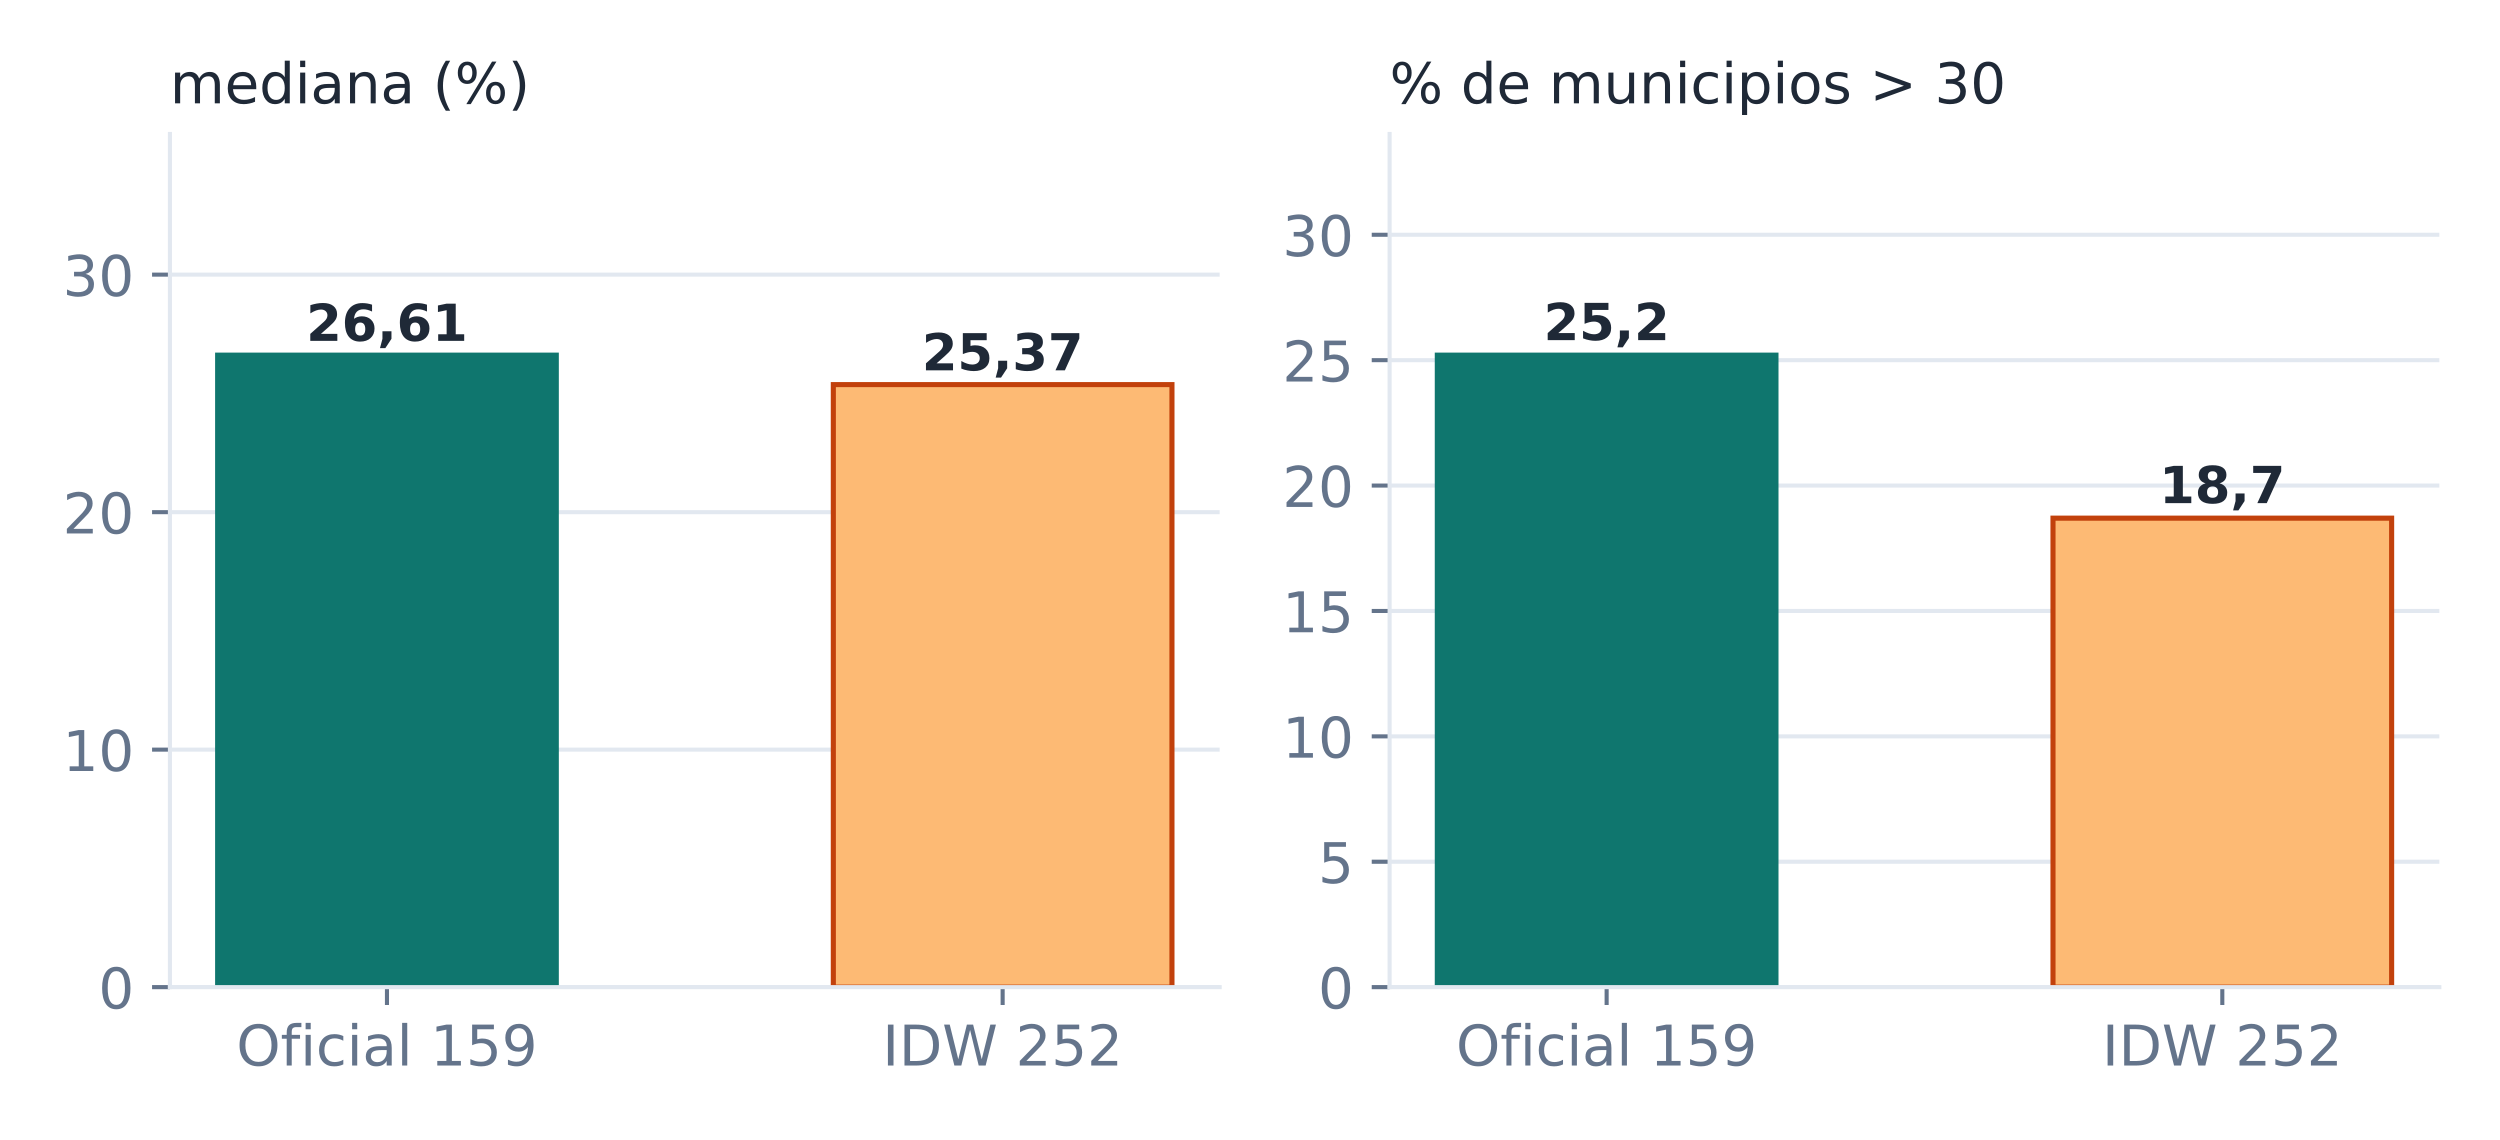
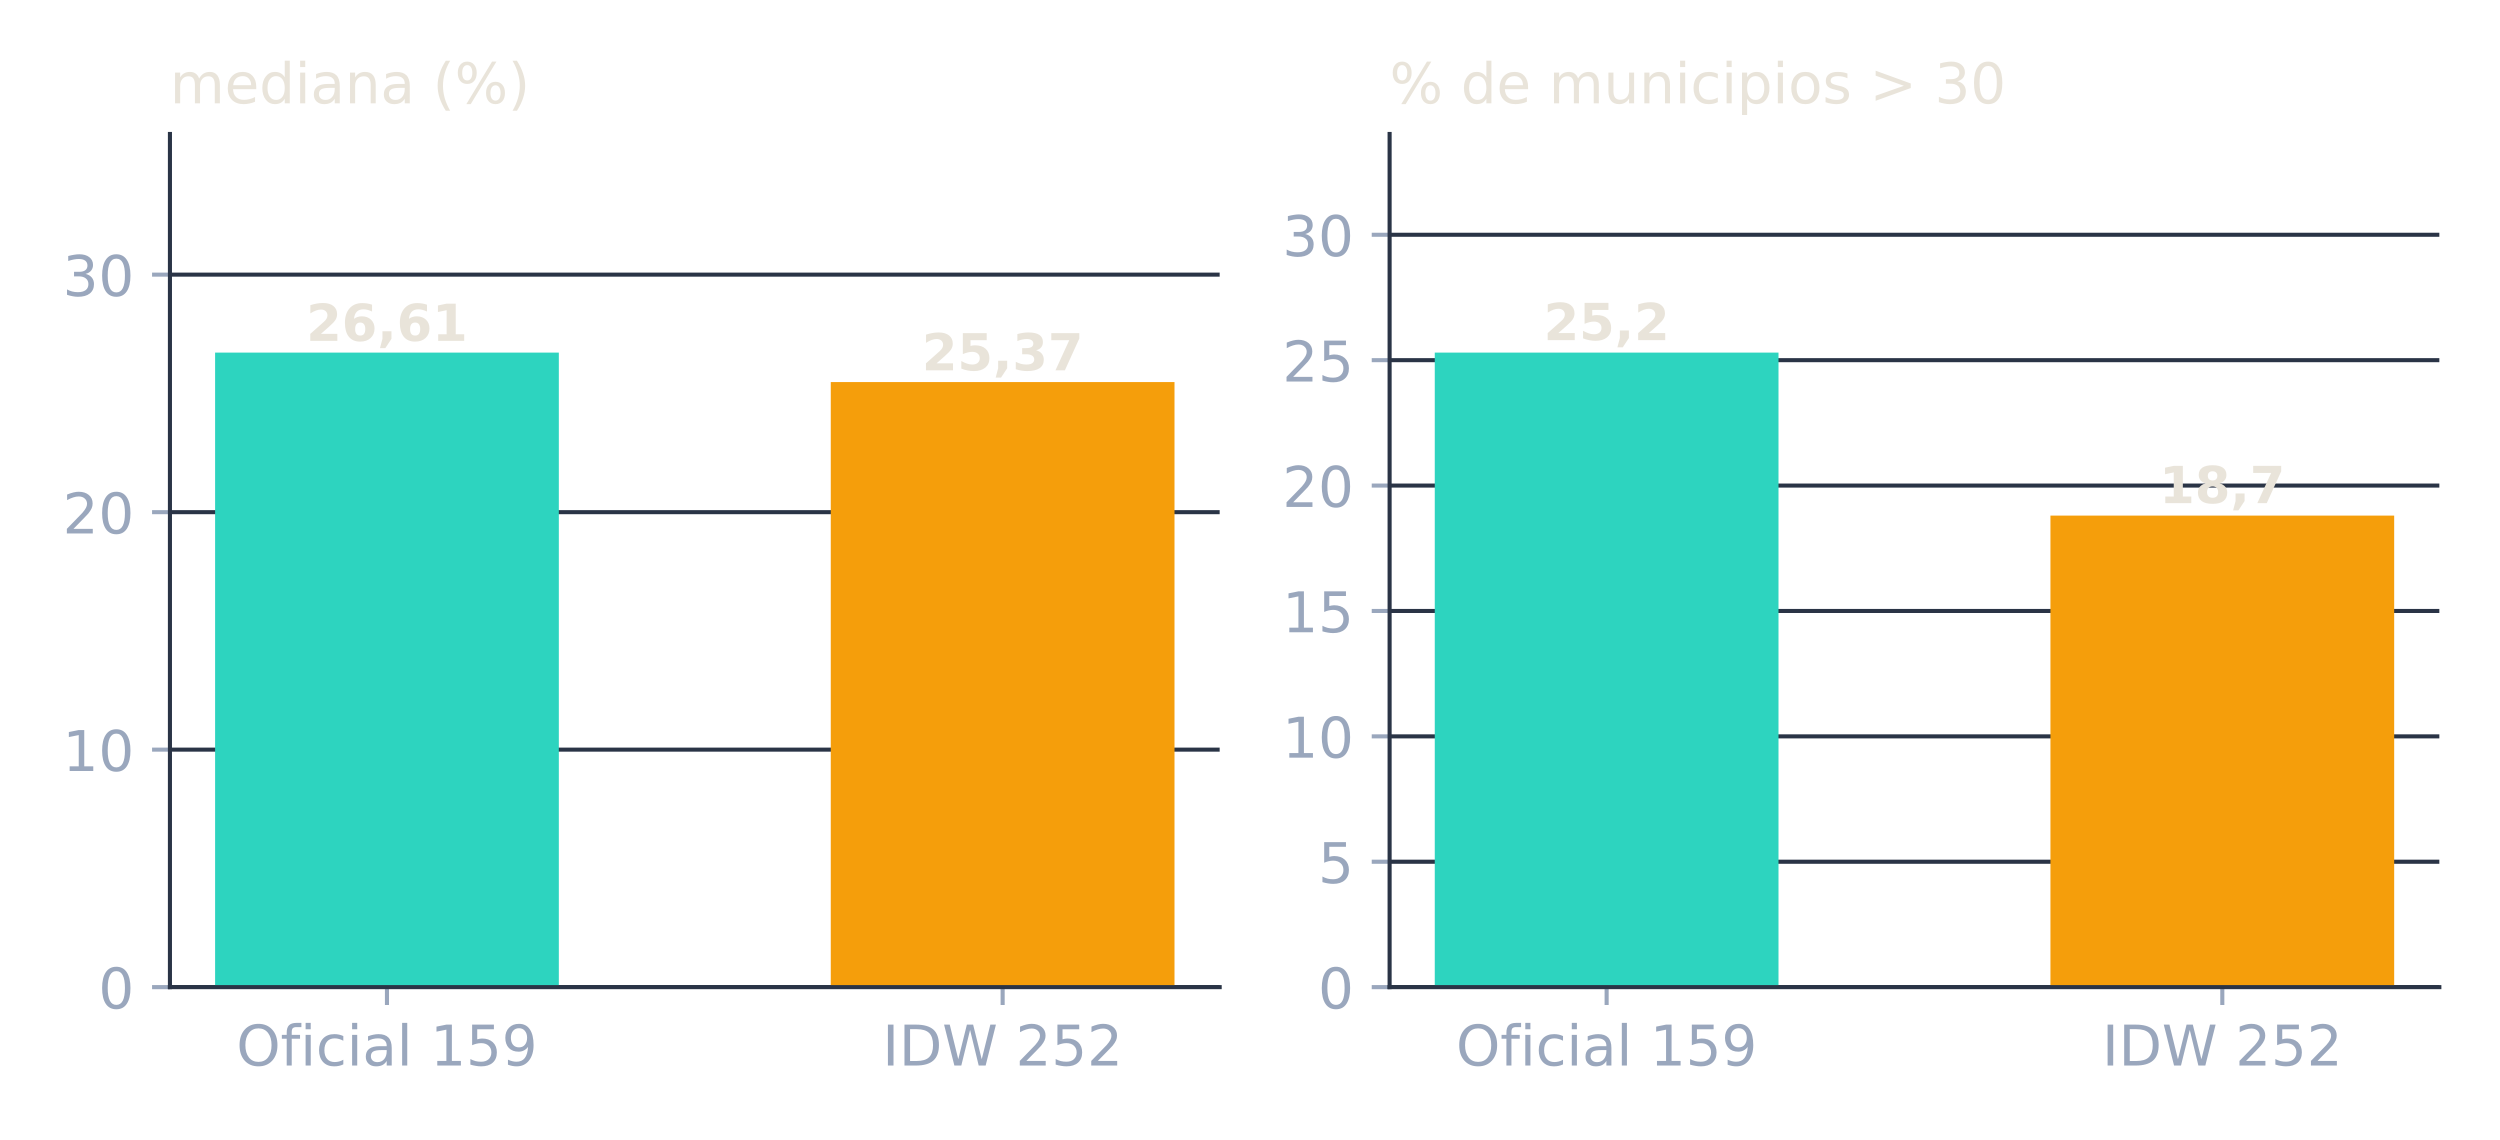
<svg xmlns="http://www.w3.org/2000/svg" xmlns:xlink="http://www.w3.org/1999/xlink" width="489.6pt" height="223.2pt" viewBox="0 0 489.6 223.2" version="1.1">
  <defs>
    <style type="text/css">*{stroke-linejoin: round; stroke-linecap: butt}</style>
  </defs>
  <g id="figure_1">
    <g id="patch_1">
      <path d="M 0 223.2  L 489.6 223.2  L 489.6 0  L 0 0  L 0 223.2  z " style="fill: none" />
    </g>
    <g id="axes_1">
      <g id="patch_2">
        <path d="M 33.28 193.32  L 238.86 193.32  L 238.86 26.237  L 33.28 26.237  L 33.28 193.32  z " style="fill: none" />
      </g>
      <g id="matplotlib.axis_1">
        <g id="xtick_1">
          <g id="line2d_1">
            <defs>
-               <path id="m8d423db577" d="M 0 0  L 0 3.5  " style="stroke: #64748b; stroke-width: 0.8" />
+               <path id="m39eacaa45c" d="M 0 0  L 0 3.5  " style="stroke: #9aa7bd; stroke-width: 0.8" />
            </defs>
            <g>
-               <use xlink:href="#m8d423db577" x="75.783" y="193.32" style="fill: #64748b; stroke: #64748b; stroke-width: 0.8" />
+               <use xlink:href="#m39eacaa45c" x="75.783" y="193.32" style="fill: #9aa7bd; stroke: #9aa7bd; stroke-width: 0.8" />
            </g>
          </g>
          <g id="text_1">
-             <text style="font-size: 11px; font-family: 'DejaVu Sans'; text-anchor: middle; fill: #64748b" x="75.783" y="208.678" transform="rotate(-0 75.78261 208.6783)">Oficial 159</text>
+             <text style="font-size: 11px; font-family: 'DejaVu Sans'; text-anchor: middle; fill: #9aa7bd" x="75.783" y="208.678" transform="rotate(-0 75.78261 208.6783)">Oficial 159</text>
          </g>
        </g>
        <g id="xtick_2">
          <g id="line2d_2">
            <g>
-               <use xlink:href="#m8d423db577" x="196.357" y="193.32" style="fill: #64748b; stroke: #64748b; stroke-width: 0.8" />
+               <use xlink:href="#m39eacaa45c" x="196.357" y="193.32" style="fill: #9aa7bd; stroke: #9aa7bd; stroke-width: 0.8" />
            </g>
          </g>
          <g id="text_2">
-             <text style="font-size: 11px; font-family: 'DejaVu Sans'; text-anchor: middle; fill: #64748b" x="196.357" y="208.677" transform="rotate(-0 196.3574 208.6774)">IDW 252</text>
+             <text style="font-size: 11px; font-family: 'DejaVu Sans'; text-anchor: middle; fill: #9aa7bd" x="196.357" y="208.677" transform="rotate(-0 196.3574 208.6774)">IDW 252</text>
          </g>
        </g>
      </g>
      <g id="matplotlib.axis_2">
        <g id="ytick_1">
          <g id="line2d_3">
-             <path d="M 33.28 193.32  L 238.86 193.32  " clip-path="url(#p931dced7a2)" style="fill: none; stroke: #e2e8f0; stroke-width: 0.8; stroke-linecap: square" />
+             <path d="M 33.28 193.32  L 238.86 193.32  " clip-path="url(#p865bf224e2)" style="fill: none; stroke: #2a3446; stroke-width: 0.8; stroke-linecap: square" />
          </g>
          <g id="line2d_4">
            <defs>
-               <path id="m2bbb2ba006" d="M 0 0  L -3.5 0  " style="stroke: #64748b; stroke-width: 0.8" />
+               <path id="mb0713e7a68" d="M 0 0  L -3.5 0  " style="stroke: #9aa7bd; stroke-width: 0.8" />
            </defs>
            <g>
-               <use xlink:href="#m2bbb2ba006" x="33.28" y="193.32" style="fill: #64748b; stroke: #64748b; stroke-width: 0.8" />
+               <use xlink:href="#mb0713e7a68" x="33.28" y="193.32" style="fill: #9aa7bd; stroke: #9aa7bd; stroke-width: 0.8" />
            </g>
          </g>
          <g id="text_3">
-             <text style="font-size: 11px; font-family: 'DejaVu Sans'; text-anchor: end; fill: #64748b" x="26.28" y="197.499" transform="rotate(-0 26.28 197.4987)">0</text>
+             <text style="font-size: 11px; font-family: 'DejaVu Sans'; text-anchor: end; fill: #9aa7bd" x="26.28" y="197.499" transform="rotate(-0 26.28 197.4987)">0</text>
          </g>
        </g>
        <g id="ytick_2">
          <g id="line2d_5">
-             <path d="M 33.28 146.809  L 238.86 146.809  " clip-path="url(#p931dced7a2)" style="fill: none; stroke: #e2e8f0; stroke-width: 0.8; stroke-linecap: square" />
+             <path d="M 33.28 146.809  L 238.86 146.809  " clip-path="url(#p865bf224e2)" style="fill: none; stroke: #2a3446; stroke-width: 0.8; stroke-linecap: square" />
          </g>
          <g id="line2d_6">
            <g>
-               <use xlink:href="#m2bbb2ba006" x="33.28" y="146.809" style="fill: #64748b; stroke: #64748b; stroke-width: 0.8" />
+               <use xlink:href="#mb0713e7a68" x="33.28" y="146.809" style="fill: #9aa7bd; stroke: #9aa7bd; stroke-width: 0.8" />
            </g>
          </g>
          <g id="text_4">
-             <text style="font-size: 11px; font-family: 'DejaVu Sans'; text-anchor: end; fill: #64748b" x="26.28" y="150.988" transform="rotate(-0 26.28 150.988)">10</text>
+             <text style="font-size: 11px; font-family: 'DejaVu Sans'; text-anchor: end; fill: #9aa7bd" x="26.28" y="150.988" transform="rotate(-0 26.28 150.988)">10</text>
          </g>
        </g>
        <g id="ytick_3">
          <g id="line2d_7">
-             <path d="M 33.28 100.299  L 238.86 100.299  " clip-path="url(#p931dced7a2)" style="fill: none; stroke: #e2e8f0; stroke-width: 0.8; stroke-linecap: square" />
+             <path d="M 33.28 100.299  L 238.86 100.299  " clip-path="url(#p865bf224e2)" style="fill: none; stroke: #2a3446; stroke-width: 0.8; stroke-linecap: square" />
          </g>
          <g id="line2d_8">
            <g>
-               <use xlink:href="#m2bbb2ba006" x="33.28" y="100.299" style="fill: #64748b; stroke: #64748b; stroke-width: 0.8" />
+               <use xlink:href="#mb0713e7a68" x="33.28" y="100.299" style="fill: #9aa7bd; stroke: #9aa7bd; stroke-width: 0.8" />
            </g>
          </g>
          <g id="text_5">
-             <text style="font-size: 11px; font-family: 'DejaVu Sans'; text-anchor: end; fill: #64748b" x="26.28" y="104.477" transform="rotate(-0 26.28 104.4774)">20</text>
+             <text style="font-size: 11px; font-family: 'DejaVu Sans'; text-anchor: end; fill: #9aa7bd" x="26.28" y="104.477" transform="rotate(-0 26.28 104.4774)">20</text>
          </g>
        </g>
        <g id="ytick_4">
          <g id="line2d_9">
-             <path d="M 33.28 53.788  L 238.86 53.788  " clip-path="url(#p931dced7a2)" style="fill: none; stroke: #e2e8f0; stroke-width: 0.8; stroke-linecap: square" />
+             <path d="M 33.28 53.788  L 238.86 53.788  " clip-path="url(#p865bf224e2)" style="fill: none; stroke: #2a3446; stroke-width: 0.8; stroke-linecap: square" />
          </g>
          <g id="line2d_10">
            <g>
-               <use xlink:href="#m2bbb2ba006" x="33.28" y="53.788" style="fill: #64748b; stroke: #64748b; stroke-width: 0.8" />
+               <use xlink:href="#mb0713e7a68" x="33.28" y="53.788" style="fill: #9aa7bd; stroke: #9aa7bd; stroke-width: 0.8" />
            </g>
          </g>
          <g id="text_6">
-             <text style="font-size: 11px; font-family: 'DejaVu Sans'; text-anchor: end; fill: #64748b" x="26.28" y="57.967" transform="rotate(-0 26.28 57.96672)">30</text>
+             <text style="font-size: 11px; font-family: 'DejaVu Sans'; text-anchor: end; fill: #9aa7bd" x="26.28" y="57.967" transform="rotate(-0 26.28 57.96672)">30</text>
          </g>
        </g>
      </g>
      <g id="patch_3">
-         <path d="M 42.625 193.32  L 108.941 193.32  L 108.941 69.555  L 42.625 69.555  z " clip-path="url(#p931dced7a2)" style="fill: #0f766e; stroke: #0f766e; stroke-linejoin: miter" />
+         <path d="M 42.625 193.32  L 108.941 193.32  L 108.941 69.555  L 42.625 69.555  z " clip-path="url(#p865bf224e2)" style="fill: #2dd4bf; stroke: #2dd4bf; stroke-linejoin: miter" />
      </g>
      <g id="patch_4">
-         <path d="M 163.199 193.32  L 229.515 193.32  L 229.515 75.322  L 163.199 75.322  z " clip-path="url(#p931dced7a2)" style="fill: #fdba74; stroke: #c2410c; stroke-linejoin: miter" />
+         <path d="M 163.199 193.32  L 229.515 193.32  L 229.515 75.322  L 163.199 75.322  z " clip-path="url(#p865bf224e2)" style="fill: #f59e0b; stroke: #f59e0b; stroke-linejoin: miter" />
      </g>
      <g id="patch_5">
-         <path d="M 33.28 193.32  L 33.28 26.237  " style="fill: none; stroke: #e2e8f0; stroke-width: 0.8; stroke-linejoin: miter; stroke-linecap: square" />
+         <path d="M 33.28 193.32  L 33.28 26.237  " style="fill: none; stroke: #2a3446; stroke-width: 0.8; stroke-linejoin: miter; stroke-linecap: square" />
      </g>
      <g id="patch_6">
-         <path d="M 33.28 193.32  L 238.86 193.32  " style="fill: none; stroke: #e2e8f0; stroke-width: 0.8; stroke-linejoin: miter; stroke-linecap: square" />
+         <path d="M 33.28 193.32  L 238.86 193.32  " style="fill: none; stroke: #2a3446; stroke-width: 0.8; stroke-linejoin: miter; stroke-linecap: square" />
      </g>
      <g id="text_7">
-         <text style="font-weight: 700; font-size: 10px; font-family: 'DejaVu Sans'; text-anchor: middle; fill: #1f2937" x="75.783" y="66.764" transform="rotate(-0 75.78261 66.76449)">26,61</text>
+         <text style="font-weight: 700; font-size: 10px; font-family: 'DejaVu Sans'; text-anchor: middle; fill: #e9e4da" x="75.783" y="66.764" transform="rotate(-0 75.78261 66.76449)">26,61</text>
      </g>
      <g id="text_8">
-         <text style="font-weight: 700; font-size: 10px; font-family: 'DejaVu Sans'; text-anchor: middle; fill: #1f2937" x="196.357" y="72.532" transform="rotate(-0 196.3574 72.53181)">25,37</text>
+         <text style="font-weight: 700; font-size: 10px; font-family: 'DejaVu Sans'; text-anchor: middle; fill: #e9e4da" x="196.357" y="72.532" transform="rotate(-0 196.3574 72.53181)">25,37</text>
      </g>
      <g id="text_9">
-         <text style="font-size: 11px; font-family: 'DejaVu Sans'; text-anchor: start; fill: #1f2937" x="33.28" y="20.237" transform="rotate(-0 33.28 20.23742)">mediana (%)</text>
+         <text style="font-size: 11px; font-family: 'DejaVu Sans'; text-anchor: start; fill: #e9e4da" x="33.28" y="20.237" transform="rotate(-0 33.28 20.23742)">mediana (%)</text>
      </g>
    </g>
    <g id="axes_2">
      <g id="patch_7">
        <path d="M 272.14 193.32  L 477.72 193.32  L 477.72 26.237  L 272.14 26.237  L 272.14 193.32  z " style="fill: none" />
      </g>
      <g id="matplotlib.axis_3">
        <g id="xtick_3">
          <g id="line2d_11">
            <g>
-               <use xlink:href="#m8d423db577" x="314.643" y="193.32" style="fill: #64748b; stroke: #64748b; stroke-width: 0.8" />
+               <use xlink:href="#m39eacaa45c" x="314.643" y="193.32" style="fill: #9aa7bd; stroke: #9aa7bd; stroke-width: 0.8" />
            </g>
          </g>
          <g id="text_10">
-             <text style="font-size: 11px; font-family: 'DejaVu Sans'; text-anchor: middle; fill: #64748b" x="314.643" y="208.678" transform="rotate(-0 314.6426 208.6783)">Oficial 159</text>
+             <text style="font-size: 11px; font-family: 'DejaVu Sans'; text-anchor: middle; fill: #9aa7bd" x="314.643" y="208.678" transform="rotate(-0 314.6426 208.6783)">Oficial 159</text>
          </g>
        </g>
        <g id="xtick_4">
          <g id="line2d_12">
            <g>
-               <use xlink:href="#m8d423db577" x="435.217" y="193.32" style="fill: #64748b; stroke: #64748b; stroke-width: 0.8" />
+               <use xlink:href="#m39eacaa45c" x="435.217" y="193.32" style="fill: #9aa7bd; stroke: #9aa7bd; stroke-width: 0.8" />
            </g>
          </g>
          <g id="text_11">
-             <text style="font-size: 11px; font-family: 'DejaVu Sans'; text-anchor: middle; fill: #64748b" x="435.217" y="208.677" transform="rotate(-0 435.2174 208.6774)">IDW 252</text>
+             <text style="font-size: 11px; font-family: 'DejaVu Sans'; text-anchor: middle; fill: #9aa7bd" x="435.217" y="208.677" transform="rotate(-0 435.2174 208.6774)">IDW 252</text>
          </g>
        </g>
      </g>
      <g id="matplotlib.axis_4">
        <g id="ytick_5">
          <g id="line2d_13">
-             <path d="M 272.14 193.32  L 477.72 193.32  " clip-path="url(#p50c27886c0)" style="fill: none; stroke: #e2e8f0; stroke-width: 0.8; stroke-linecap: square" />
+             <path d="M 272.14 193.32  L 477.72 193.32  " clip-path="url(#p800d0f8c39)" style="fill: none; stroke: #2a3446; stroke-width: 0.8; stroke-linecap: square" />
          </g>
          <g id="line2d_14">
            <g>
-               <use xlink:href="#m2bbb2ba006" x="272.14" y="193.32" style="fill: #64748b; stroke: #64748b; stroke-width: 0.8" />
+               <use xlink:href="#mb0713e7a68" x="272.14" y="193.32" style="fill: #9aa7bd; stroke: #9aa7bd; stroke-width: 0.8" />
            </g>
          </g>
          <g id="text_12">
-             <text style="font-size: 11px; font-family: 'DejaVu Sans'; text-anchor: end; fill: #64748b" x="265.14" y="197.499" transform="rotate(-0 265.14 197.4987)">0</text>
+             <text style="font-size: 11px; font-family: 'DejaVu Sans'; text-anchor: end; fill: #9aa7bd" x="265.14" y="197.499" transform="rotate(-0 265.14 197.4987)">0</text>
          </g>
        </g>
        <g id="ytick_6">
          <g id="line2d_15">
-             <path d="M 272.14 168.763  L 477.72 168.763  " clip-path="url(#p50c27886c0)" style="fill: none; stroke: #e2e8f0; stroke-width: 0.8; stroke-linecap: square" />
+             <path d="M 272.14 168.763  L 477.72 168.763  " clip-path="url(#p800d0f8c39)" style="fill: none; stroke: #2a3446; stroke-width: 0.8; stroke-linecap: square" />
          </g>
          <g id="line2d_16">
            <g>
-               <use xlink:href="#m2bbb2ba006" x="272.14" y="168.763" style="fill: #64748b; stroke: #64748b; stroke-width: 0.8" />
+               <use xlink:href="#mb0713e7a68" x="272.14" y="168.763" style="fill: #9aa7bd; stroke: #9aa7bd; stroke-width: 0.8" />
            </g>
          </g>
          <g id="text_13">
-             <text style="font-size: 11px; font-family: 'DejaVu Sans'; text-anchor: end; fill: #64748b" x="265.14" y="172.942" transform="rotate(-0 265.14 172.9422)">5</text>
+             <text style="font-size: 11px; font-family: 'DejaVu Sans'; text-anchor: end; fill: #9aa7bd" x="265.14" y="172.942" transform="rotate(-0 265.14 172.9422)">5</text>
          </g>
        </g>
        <g id="ytick_7">
          <g id="line2d_17">
-             <path d="M 272.14 144.207  L 477.72 144.207  " clip-path="url(#p50c27886c0)" style="fill: none; stroke: #e2e8f0; stroke-width: 0.8; stroke-linecap: square" />
+             <path d="M 272.14 144.207  L 477.72 144.207  " clip-path="url(#p800d0f8c39)" style="fill: none; stroke: #2a3446; stroke-width: 0.8; stroke-linecap: square" />
          </g>
          <g id="line2d_18">
            <g>
-               <use xlink:href="#m2bbb2ba006" x="272.14" y="144.207" style="fill: #64748b; stroke: #64748b; stroke-width: 0.8" />
+               <use xlink:href="#mb0713e7a68" x="272.14" y="144.207" style="fill: #9aa7bd; stroke: #9aa7bd; stroke-width: 0.8" />
            </g>
          </g>
          <g id="text_14">
-             <text style="font-size: 11px; font-family: 'DejaVu Sans'; text-anchor: end; fill: #64748b" x="265.14" y="148.386" transform="rotate(-0 265.14 148.3857)">10</text>
+             <text style="font-size: 11px; font-family: 'DejaVu Sans'; text-anchor: end; fill: #9aa7bd" x="265.14" y="148.386" transform="rotate(-0 265.14 148.3857)">10</text>
          </g>
        </g>
        <g id="ytick_8">
          <g id="line2d_19">
-             <path d="M 272.14 119.65  L 477.72 119.65  " clip-path="url(#p50c27886c0)" style="fill: none; stroke: #e2e8f0; stroke-width: 0.8; stroke-linecap: square" />
+             <path d="M 272.14 119.65  L 477.72 119.65  " clip-path="url(#p800d0f8c39)" style="fill: none; stroke: #2a3446; stroke-width: 0.8; stroke-linecap: square" />
          </g>
          <g id="line2d_20">
            <g>
-               <use xlink:href="#m2bbb2ba006" x="272.14" y="119.65" style="fill: #64748b; stroke: #64748b; stroke-width: 0.8" />
+               <use xlink:href="#mb0713e7a68" x="272.14" y="119.65" style="fill: #9aa7bd; stroke: #9aa7bd; stroke-width: 0.8" />
            </g>
          </g>
          <g id="text_15">
-             <text style="font-size: 11px; font-family: 'DejaVu Sans'; text-anchor: end; fill: #64748b" x="265.14" y="123.829" transform="rotate(-0 265.14 123.8291)">15</text>
+             <text style="font-size: 11px; font-family: 'DejaVu Sans'; text-anchor: end; fill: #9aa7bd" x="265.14" y="123.829" transform="rotate(-0 265.14 123.8291)">15</text>
          </g>
        </g>
        <g id="ytick_9">
          <g id="line2d_21">
-             <path d="M 272.14 95.094  L 477.72 95.094  " clip-path="url(#p50c27886c0)" style="fill: none; stroke: #e2e8f0; stroke-width: 0.8; stroke-linecap: square" />
+             <path d="M 272.14 95.094  L 477.72 95.094  " clip-path="url(#p800d0f8c39)" style="fill: none; stroke: #2a3446; stroke-width: 0.8; stroke-linecap: square" />
          </g>
          <g id="line2d_22">
            <g>
-               <use xlink:href="#m2bbb2ba006" x="272.14" y="95.094" style="fill: #64748b; stroke: #64748b; stroke-width: 0.8" />
+               <use xlink:href="#mb0713e7a68" x="272.14" y="95.094" style="fill: #9aa7bd; stroke: #9aa7bd; stroke-width: 0.8" />
            </g>
          </g>
          <g id="text_16">
-             <text style="font-size: 11px; font-family: 'DejaVu Sans'; text-anchor: end; fill: #64748b" x="265.14" y="99.273" transform="rotate(-0 265.14 99.27262)">20</text>
+             <text style="font-size: 11px; font-family: 'DejaVu Sans'; text-anchor: end; fill: #9aa7bd" x="265.14" y="99.273" transform="rotate(-0 265.14 99.27262)">20</text>
          </g>
        </g>
        <g id="ytick_10">
          <g id="line2d_23">
-             <path d="M 272.14 70.537  L 477.72 70.537  " clip-path="url(#p50c27886c0)" style="fill: none; stroke: #e2e8f0; stroke-width: 0.8; stroke-linecap: square" />
+             <path d="M 272.14 70.537  L 477.72 70.537  " clip-path="url(#p800d0f8c39)" style="fill: none; stroke: #2a3446; stroke-width: 0.8; stroke-linecap: square" />
          </g>
          <g id="line2d_24">
            <g>
-               <use xlink:href="#m2bbb2ba006" x="272.14" y="70.537" style="fill: #64748b; stroke: #64748b; stroke-width: 0.8" />
+               <use xlink:href="#mb0713e7a68" x="272.14" y="70.537" style="fill: #9aa7bd; stroke: #9aa7bd; stroke-width: 0.8" />
            </g>
          </g>
          <g id="text_17">
-             <text style="font-size: 11px; font-family: 'DejaVu Sans'; text-anchor: end; fill: #64748b" x="265.14" y="74.716" transform="rotate(-0 265.14 74.7161)">25</text>
+             <text style="font-size: 11px; font-family: 'DejaVu Sans'; text-anchor: end; fill: #9aa7bd" x="265.14" y="74.716" transform="rotate(-0 265.14 74.7161)">25</text>
          </g>
        </g>
        <g id="ytick_11">
          <g id="line2d_25">
-             <path d="M 272.14 45.981  L 477.72 45.981  " clip-path="url(#p50c27886c0)" style="fill: none; stroke: #e2e8f0; stroke-width: 0.8; stroke-linecap: square" />
+             <path d="M 272.14 45.981  L 477.72 45.981  " clip-path="url(#p800d0f8c39)" style="fill: none; stroke: #2a3446; stroke-width: 0.8; stroke-linecap: square" />
          </g>
          <g id="line2d_26">
            <g>
-               <use xlink:href="#m2bbb2ba006" x="272.14" y="45.981" style="fill: #64748b; stroke: #64748b; stroke-width: 0.8" />
+               <use xlink:href="#mb0713e7a68" x="272.14" y="45.981" style="fill: #9aa7bd; stroke: #9aa7bd; stroke-width: 0.8" />
            </g>
          </g>
          <g id="text_18">
-             <text style="font-size: 11px; font-family: 'DejaVu Sans'; text-anchor: end; fill: #64748b" x="265.14" y="50.16" transform="rotate(-0 265.14 50.15958)">30</text>
+             <text style="font-size: 11px; font-family: 'DejaVu Sans'; text-anchor: end; fill: #9aa7bd" x="265.14" y="50.16" transform="rotate(-0 265.14 50.15958)">30</text>
          </g>
        </g>
      </g>
      <g id="patch_8">
-         <path d="M 281.485 193.32  L 347.801 193.32  L 347.801 69.555  L 281.485 69.555  z " clip-path="url(#p50c27886c0)" style="fill: #0f766e; stroke: #0f766e; stroke-linejoin: miter" />
+         <path d="M 281.485 193.32  L 347.801 193.32  L 347.801 69.555  L 281.485 69.555  z " clip-path="url(#p800d0f8c39)" style="fill: #2dd4bf; stroke: #2dd4bf; stroke-linejoin: miter" />
      </g>
      <g id="patch_9">
-         <path d="M 402.059 193.32  L 468.375 193.32  L 468.375 101.479  L 402.059 101.479  z " clip-path="url(#p50c27886c0)" style="fill: #fdba74; stroke: #c2410c; stroke-linejoin: miter" />
+         <path d="M 402.059 193.32  L 468.375 193.32  L 468.375 101.479  L 402.059 101.479  z " clip-path="url(#p800d0f8c39)" style="fill: #f59e0b; stroke: #f59e0b; stroke-linejoin: miter" />
      </g>
      <g id="patch_10">
-         <path d="M 272.14 193.32  L 272.14 26.237  " style="fill: none; stroke: #e2e8f0; stroke-width: 0.8; stroke-linejoin: miter; stroke-linecap: square" />
+         <path d="M 272.14 193.32  L 272.14 26.237  " style="fill: none; stroke: #2a3446; stroke-width: 0.8; stroke-linejoin: miter; stroke-linecap: square" />
      </g>
      <g id="patch_11">
-         <path d="M 272.14 193.32  L 477.72 193.32  " style="fill: none; stroke: #e2e8f0; stroke-width: 0.8; stroke-linejoin: miter; stroke-linecap: square" />
+         <path d="M 272.14 193.32  L 477.72 193.32  " style="fill: none; stroke: #2a3446; stroke-width: 0.8; stroke-linejoin: miter; stroke-linecap: square" />
      </g>
      <g id="text_19">
-         <text style="font-weight: 700; font-size: 10px; font-family: 'DejaVu Sans'; text-anchor: middle; fill: #1f2937" x="314.643" y="66.608" transform="rotate(-0 314.6426 66.60834)">25,2</text>
+         <text style="font-weight: 700; font-size: 10px; font-family: 'DejaVu Sans'; text-anchor: middle; fill: #e9e4da" x="314.643" y="66.608" transform="rotate(-0 314.6426 66.60834)">25,2</text>
      </g>
      <g id="text_20">
-         <text style="font-weight: 700; font-size: 10px; font-family: 'DejaVu Sans'; text-anchor: middle; fill: #1f2937" x="435.217" y="98.532" transform="rotate(-0 435.2174 98.53182)">18,7</text>
+         <text style="font-weight: 700; font-size: 10px; font-family: 'DejaVu Sans'; text-anchor: middle; fill: #e9e4da" x="435.217" y="98.532" transform="rotate(-0 435.2174 98.53182)">18,7</text>
      </g>
      <g id="text_21">
-         <text style="font-size: 11px; font-family: 'DejaVu Sans'; text-anchor: start; fill: #1f2937" x="272.14" y="20.237" transform="rotate(-0 272.14 20.23742)">% de municipios &gt; 30</text>
+         <text style="font-size: 11px; font-family: 'DejaVu Sans'; text-anchor: start; fill: #e9e4da" x="272.14" y="20.237" transform="rotate(-0 272.14 20.23742)">% de municipios &gt; 30</text>
      </g>
    </g>
  </g>
  <defs>
-     <clipPath id="p931dced7a2">
+     <clipPath id="p865bf224e2">
      <rect x="33.28" y="26.237" width="205.58" height="167.083" />
    </clipPath>
-     <clipPath id="p50c27886c0">
+     <clipPath id="p800d0f8c39">
      <rect x="272.14" y="26.237" width="205.58" height="167.083" />
    </clipPath>
  </defs>
</svg>
